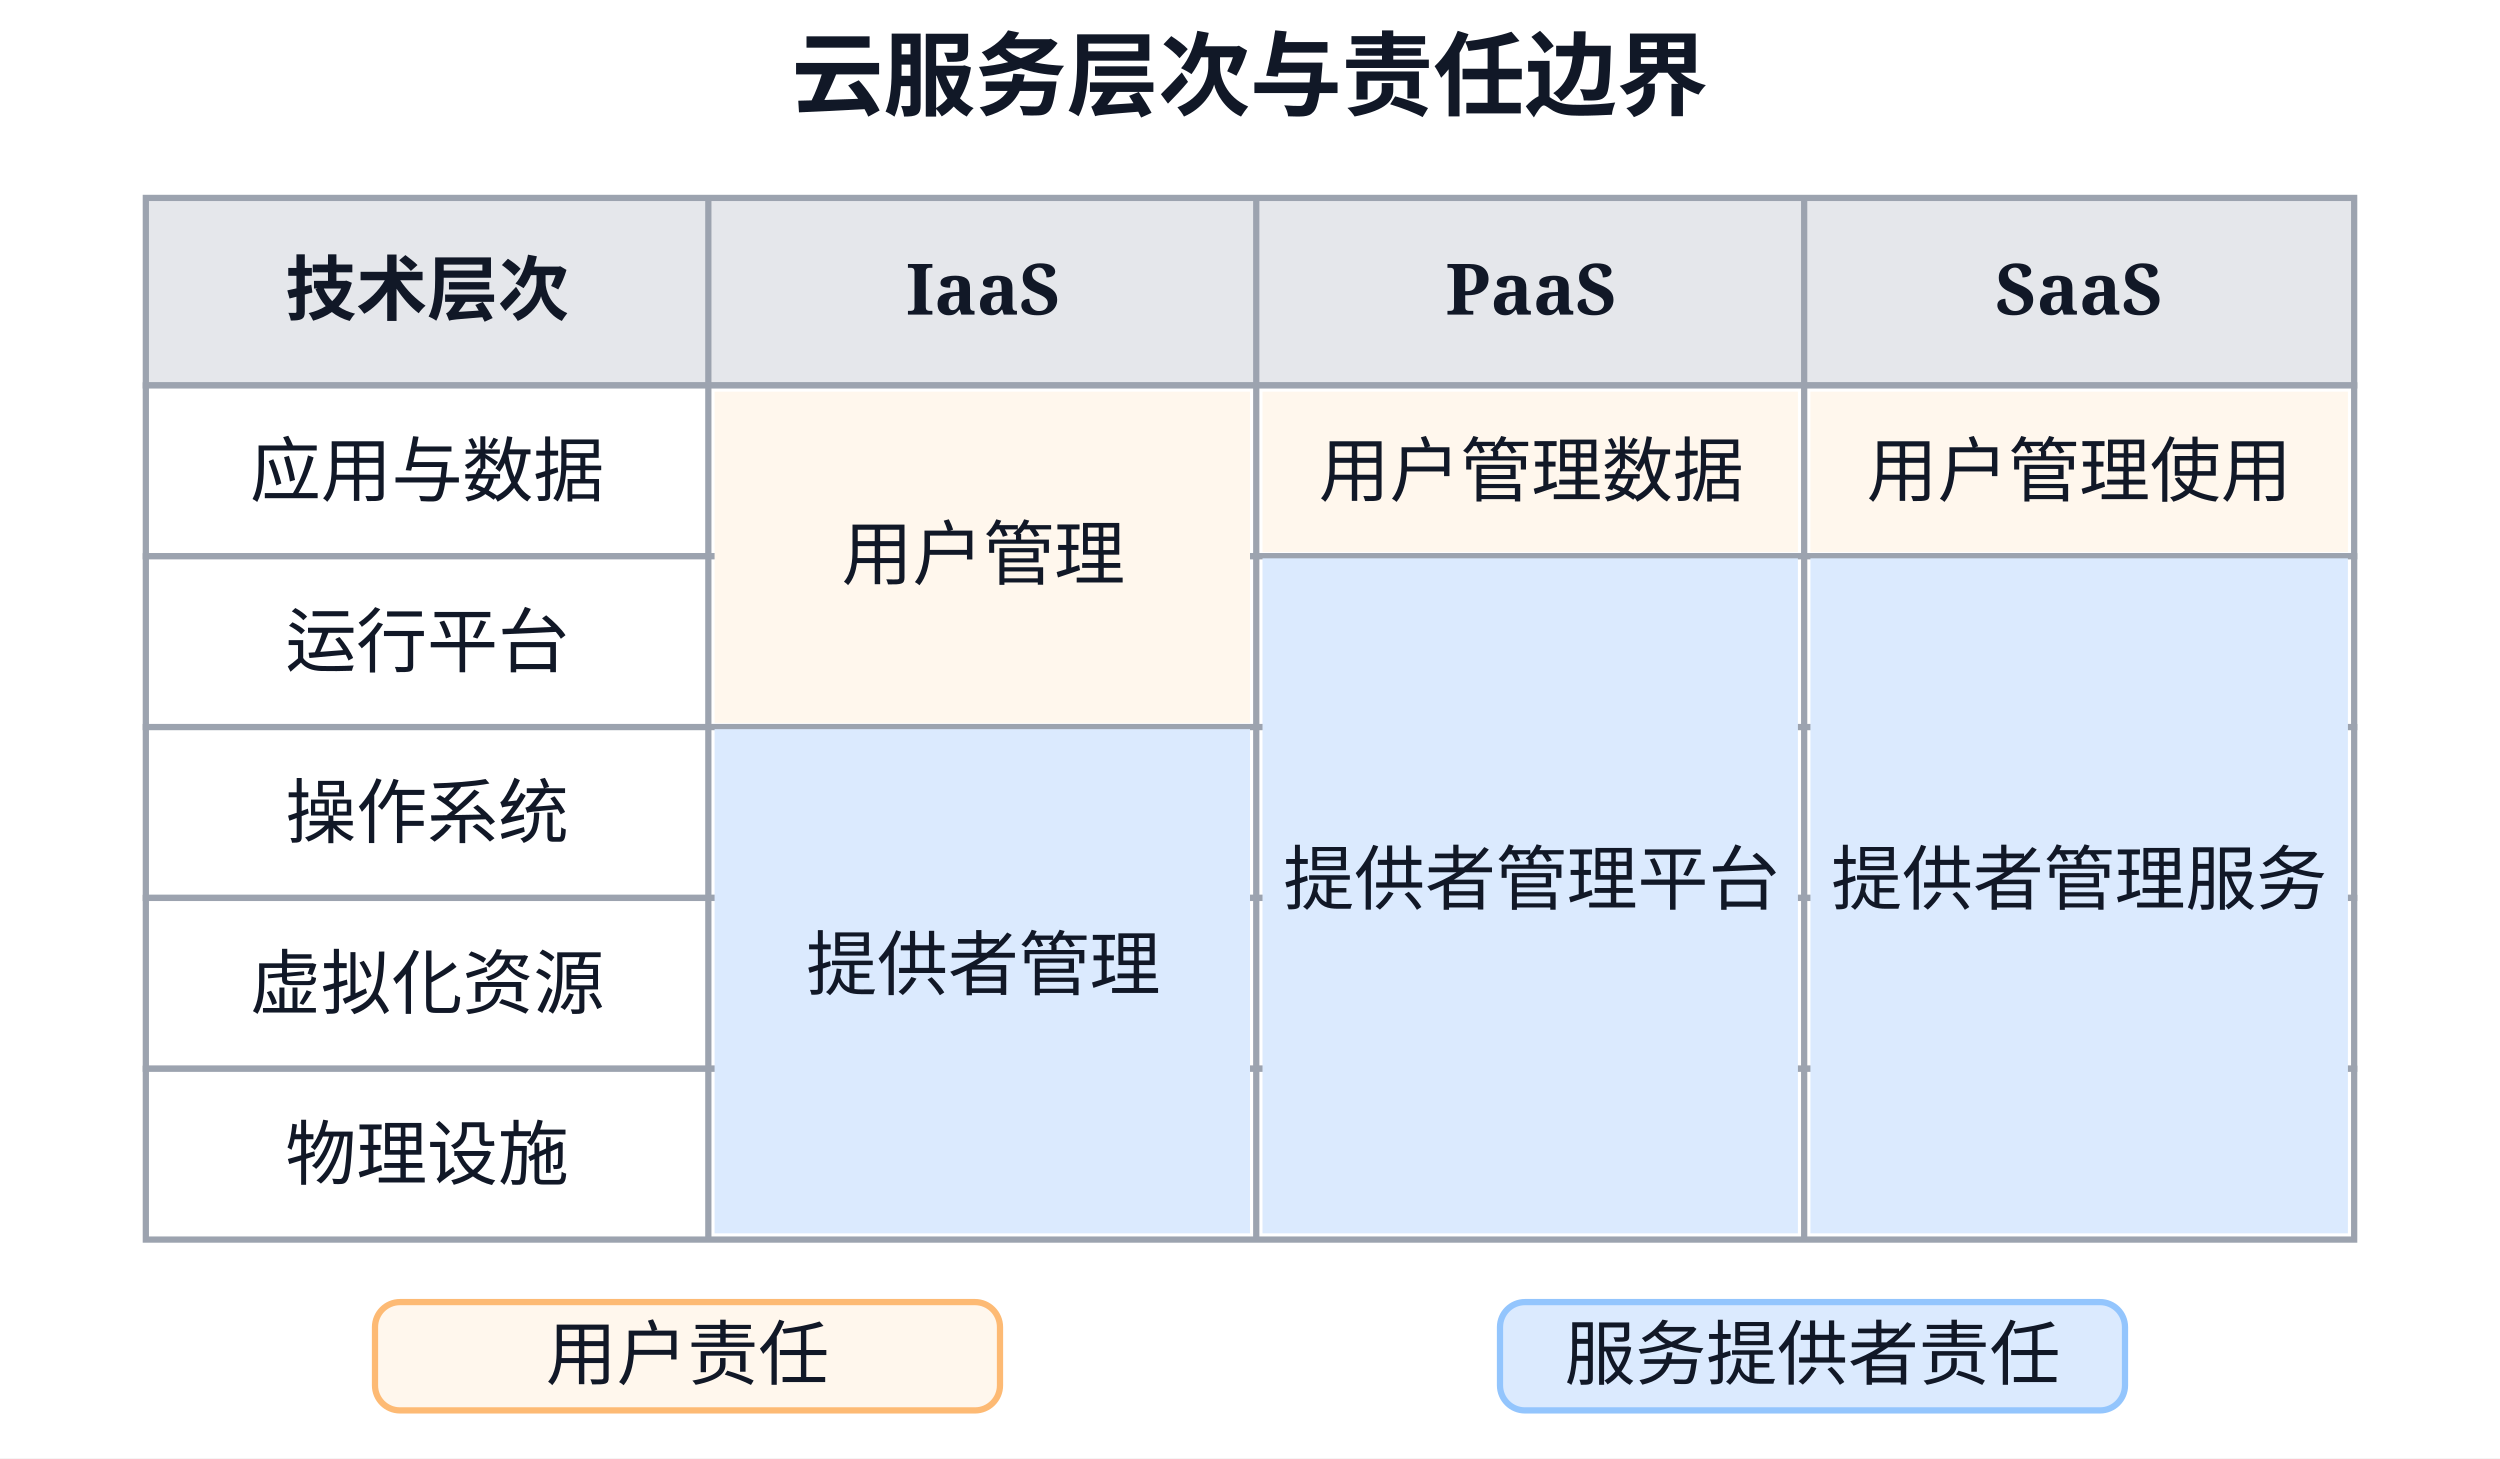
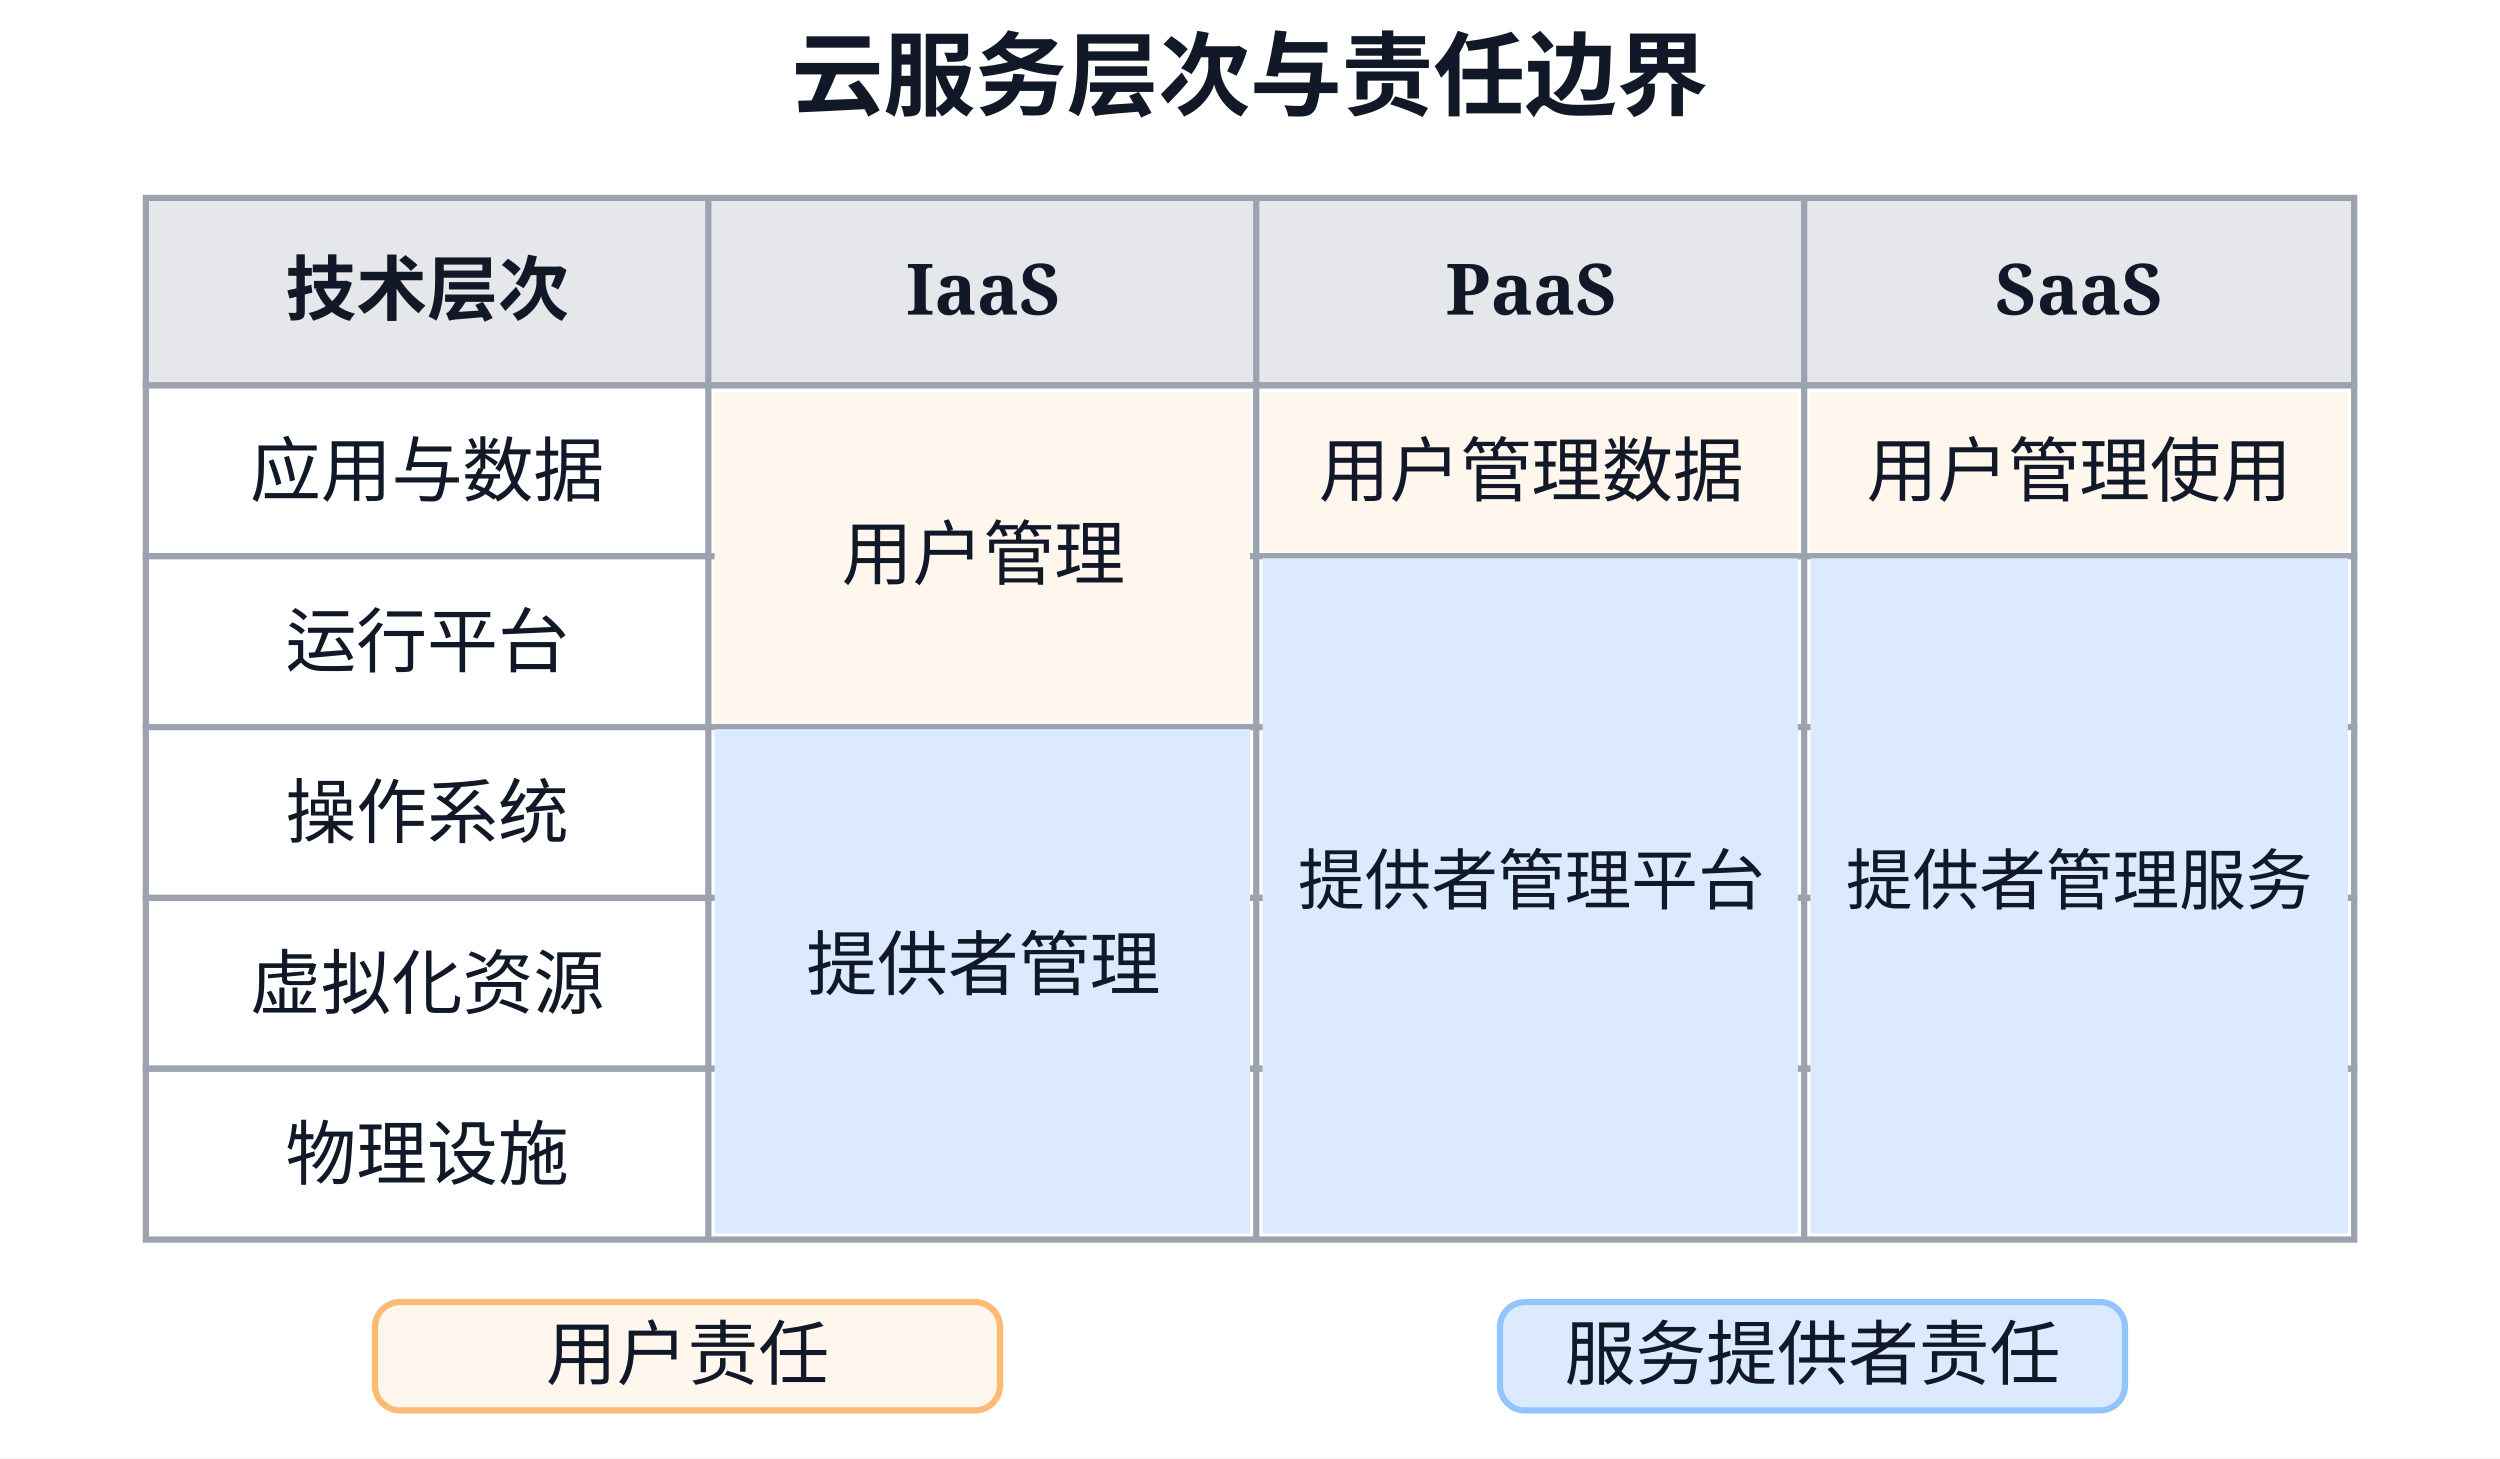
<svg xmlns="http://www.w3.org/2000/svg" viewBox="0 0 1200 700" width="1200" height="700">
  <style>text { font-family: SimSun, '宋体', serif; fill: #111827; }</style>
  <rect width="1200" height="700" fill="#ffffff" />
  <text x="600" y="52" text-anchor="middle" font-size="44" font-weight="700">云服务层次与责任边界</text>
  <g stroke="#9ca3af" stroke-width="3">
    <rect x="70" y="95" width="1060" height="90" fill="#e5e7eb" />
    <rect x="70" y="185" width="1060" height="82" fill="#ffffff" />
    <rect x="70" y="267" width="1060" height="82" fill="#ffffff" />
    <rect x="70" y="349" width="1060" height="82" fill="#ffffff" />
    <rect x="70" y="431" width="1060" height="82" fill="#ffffff" />
    <rect x="70" y="513" width="1060" height="82" fill="#ffffff" />
    <path d="M340 95 V595 M603 95 V595 M866 95 V595" />
  </g>
  <g font-weight="700">
    <text x="205" y="151" text-anchor="middle" font-size="34">技术层次</text>
    <text x="472" y="151" text-anchor="middle" font-size="34">IaaS</text>
    <text x="735" y="151" text-anchor="middle" font-size="34">PaaS</text>
    <text x="998" y="151" text-anchor="middle" font-size="34">SaaS</text>
  </g>
  <g>
    <text x="205" y="238" text-anchor="middle" font-size="34">应用与数据</text>
    <text x="205" y="320" text-anchor="middle" font-size="34">运行平台</text>
    <text x="205" y="402" text-anchor="middle" font-size="34">操作系统</text>
    <text x="205" y="484" text-anchor="middle" font-size="34">虚拟化资源</text>
    <text x="205" y="566" text-anchor="middle" font-size="34">物理设施</text>
  </g>
  <g>
    <rect x="343" y="188" width="257" height="159" fill="#fff7ed" />
    <rect x="343" y="350" width="257" height="242" fill="#dbeafe" />
    <rect x="606" y="188" width="257" height="77" fill="#fff7ed" />
    <rect x="606" y="268" width="257" height="324" fill="#dbeafe" />
    <rect x="869" y="188" width="258" height="77" fill="#fff7ed" />
    <rect x="869" y="268" width="258" height="324" fill="#dbeafe" />
    <text x="472" y="278" text-anchor="middle" font-size="34">用户管理</text>
    <text x="472" y="475" text-anchor="middle" font-size="34">提供者管理</text>
    <text x="735" y="238" text-anchor="middle" font-size="34">用户管理数据</text>
-     <text x="735" y="434" text-anchor="middle" font-size="34">提供者管理平台</text>
+     <text x="735" y="434" text-anchor="middle" font-size="32">提供者管理平台</text>
    <text x="998" y="238" text-anchor="middle" font-size="34">用户管理使用</text>
-     <text x="998" y="434" text-anchor="middle" font-size="34">提供者管理服务</text>
+     <text x="998" y="434" text-anchor="middle" font-size="32">提供者管理服务</text>
  </g>
  <rect x="180" y="625" width="300" height="52" rx="12" fill="#fff7ed" stroke="#fdba74" stroke-width="3" />
  <text x="330" y="662" text-anchor="middle" font-size="34">用户责任</text>
  <rect x="720" y="625" width="300" height="52" rx="12" fill="#dbeafe" stroke="#93c5fd" stroke-width="3" />
  <text x="870" y="662" text-anchor="middle" font-size="34">服务提供者责任</text>
</svg>
